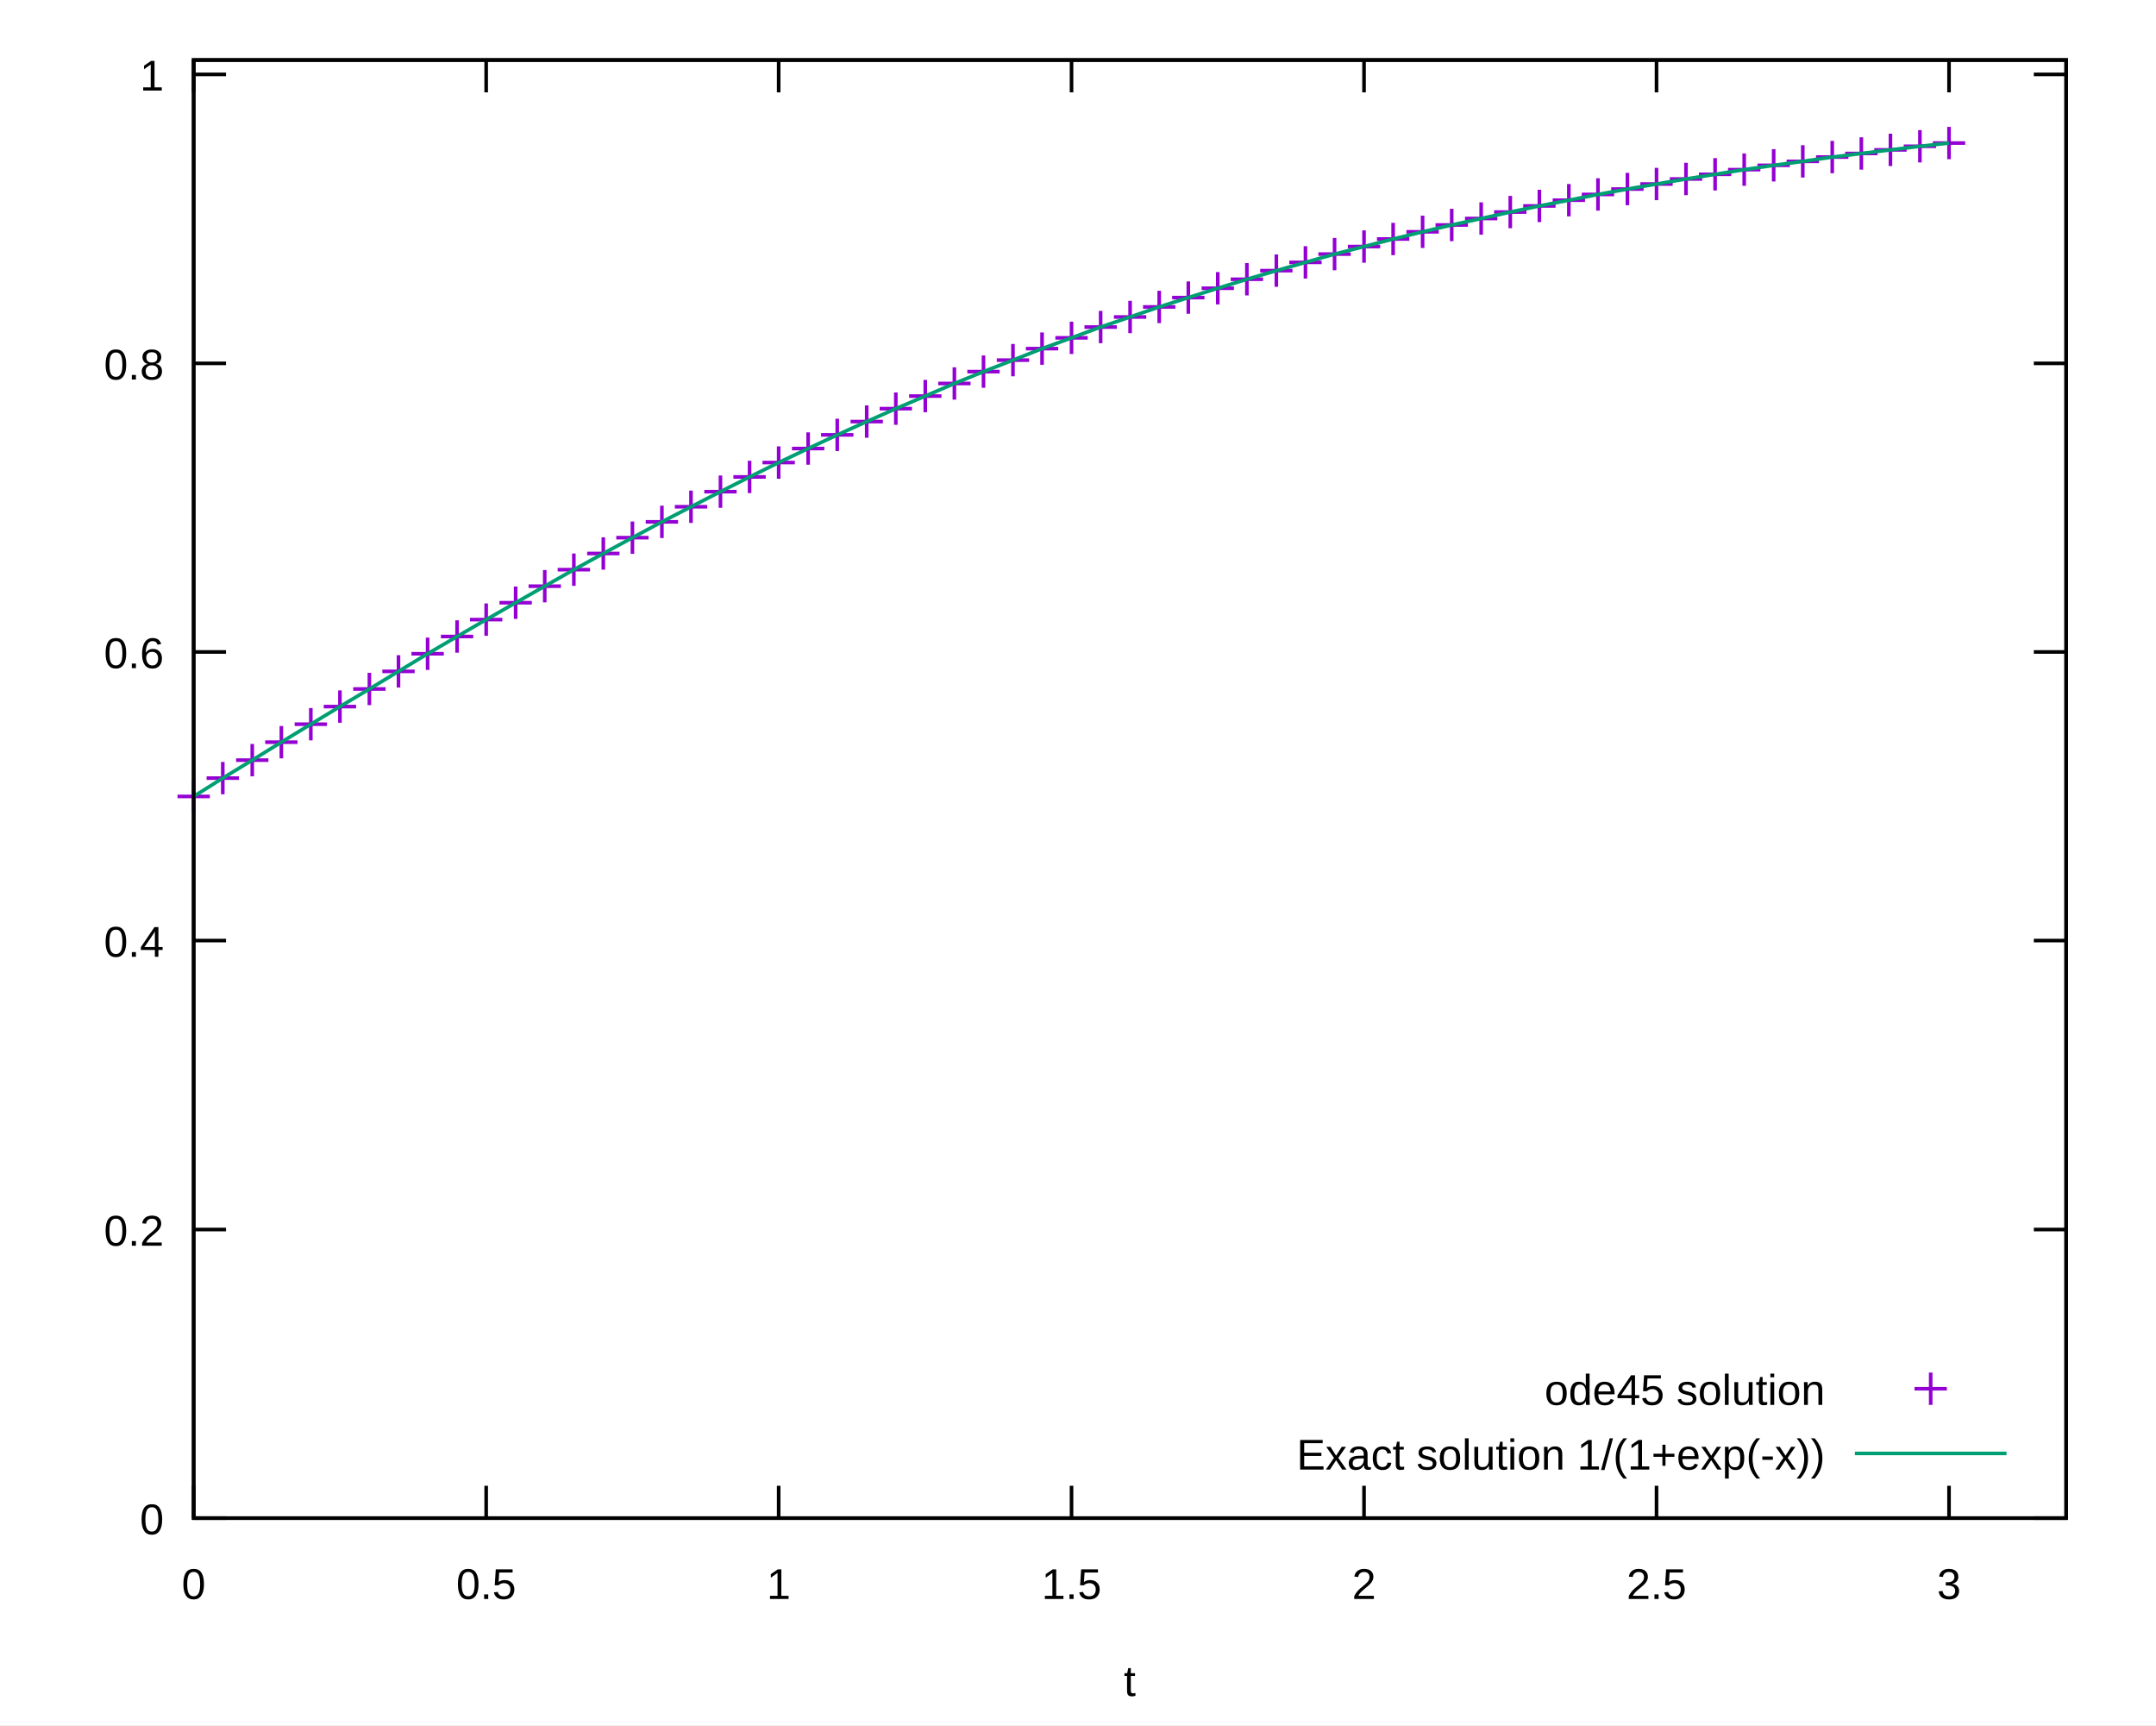
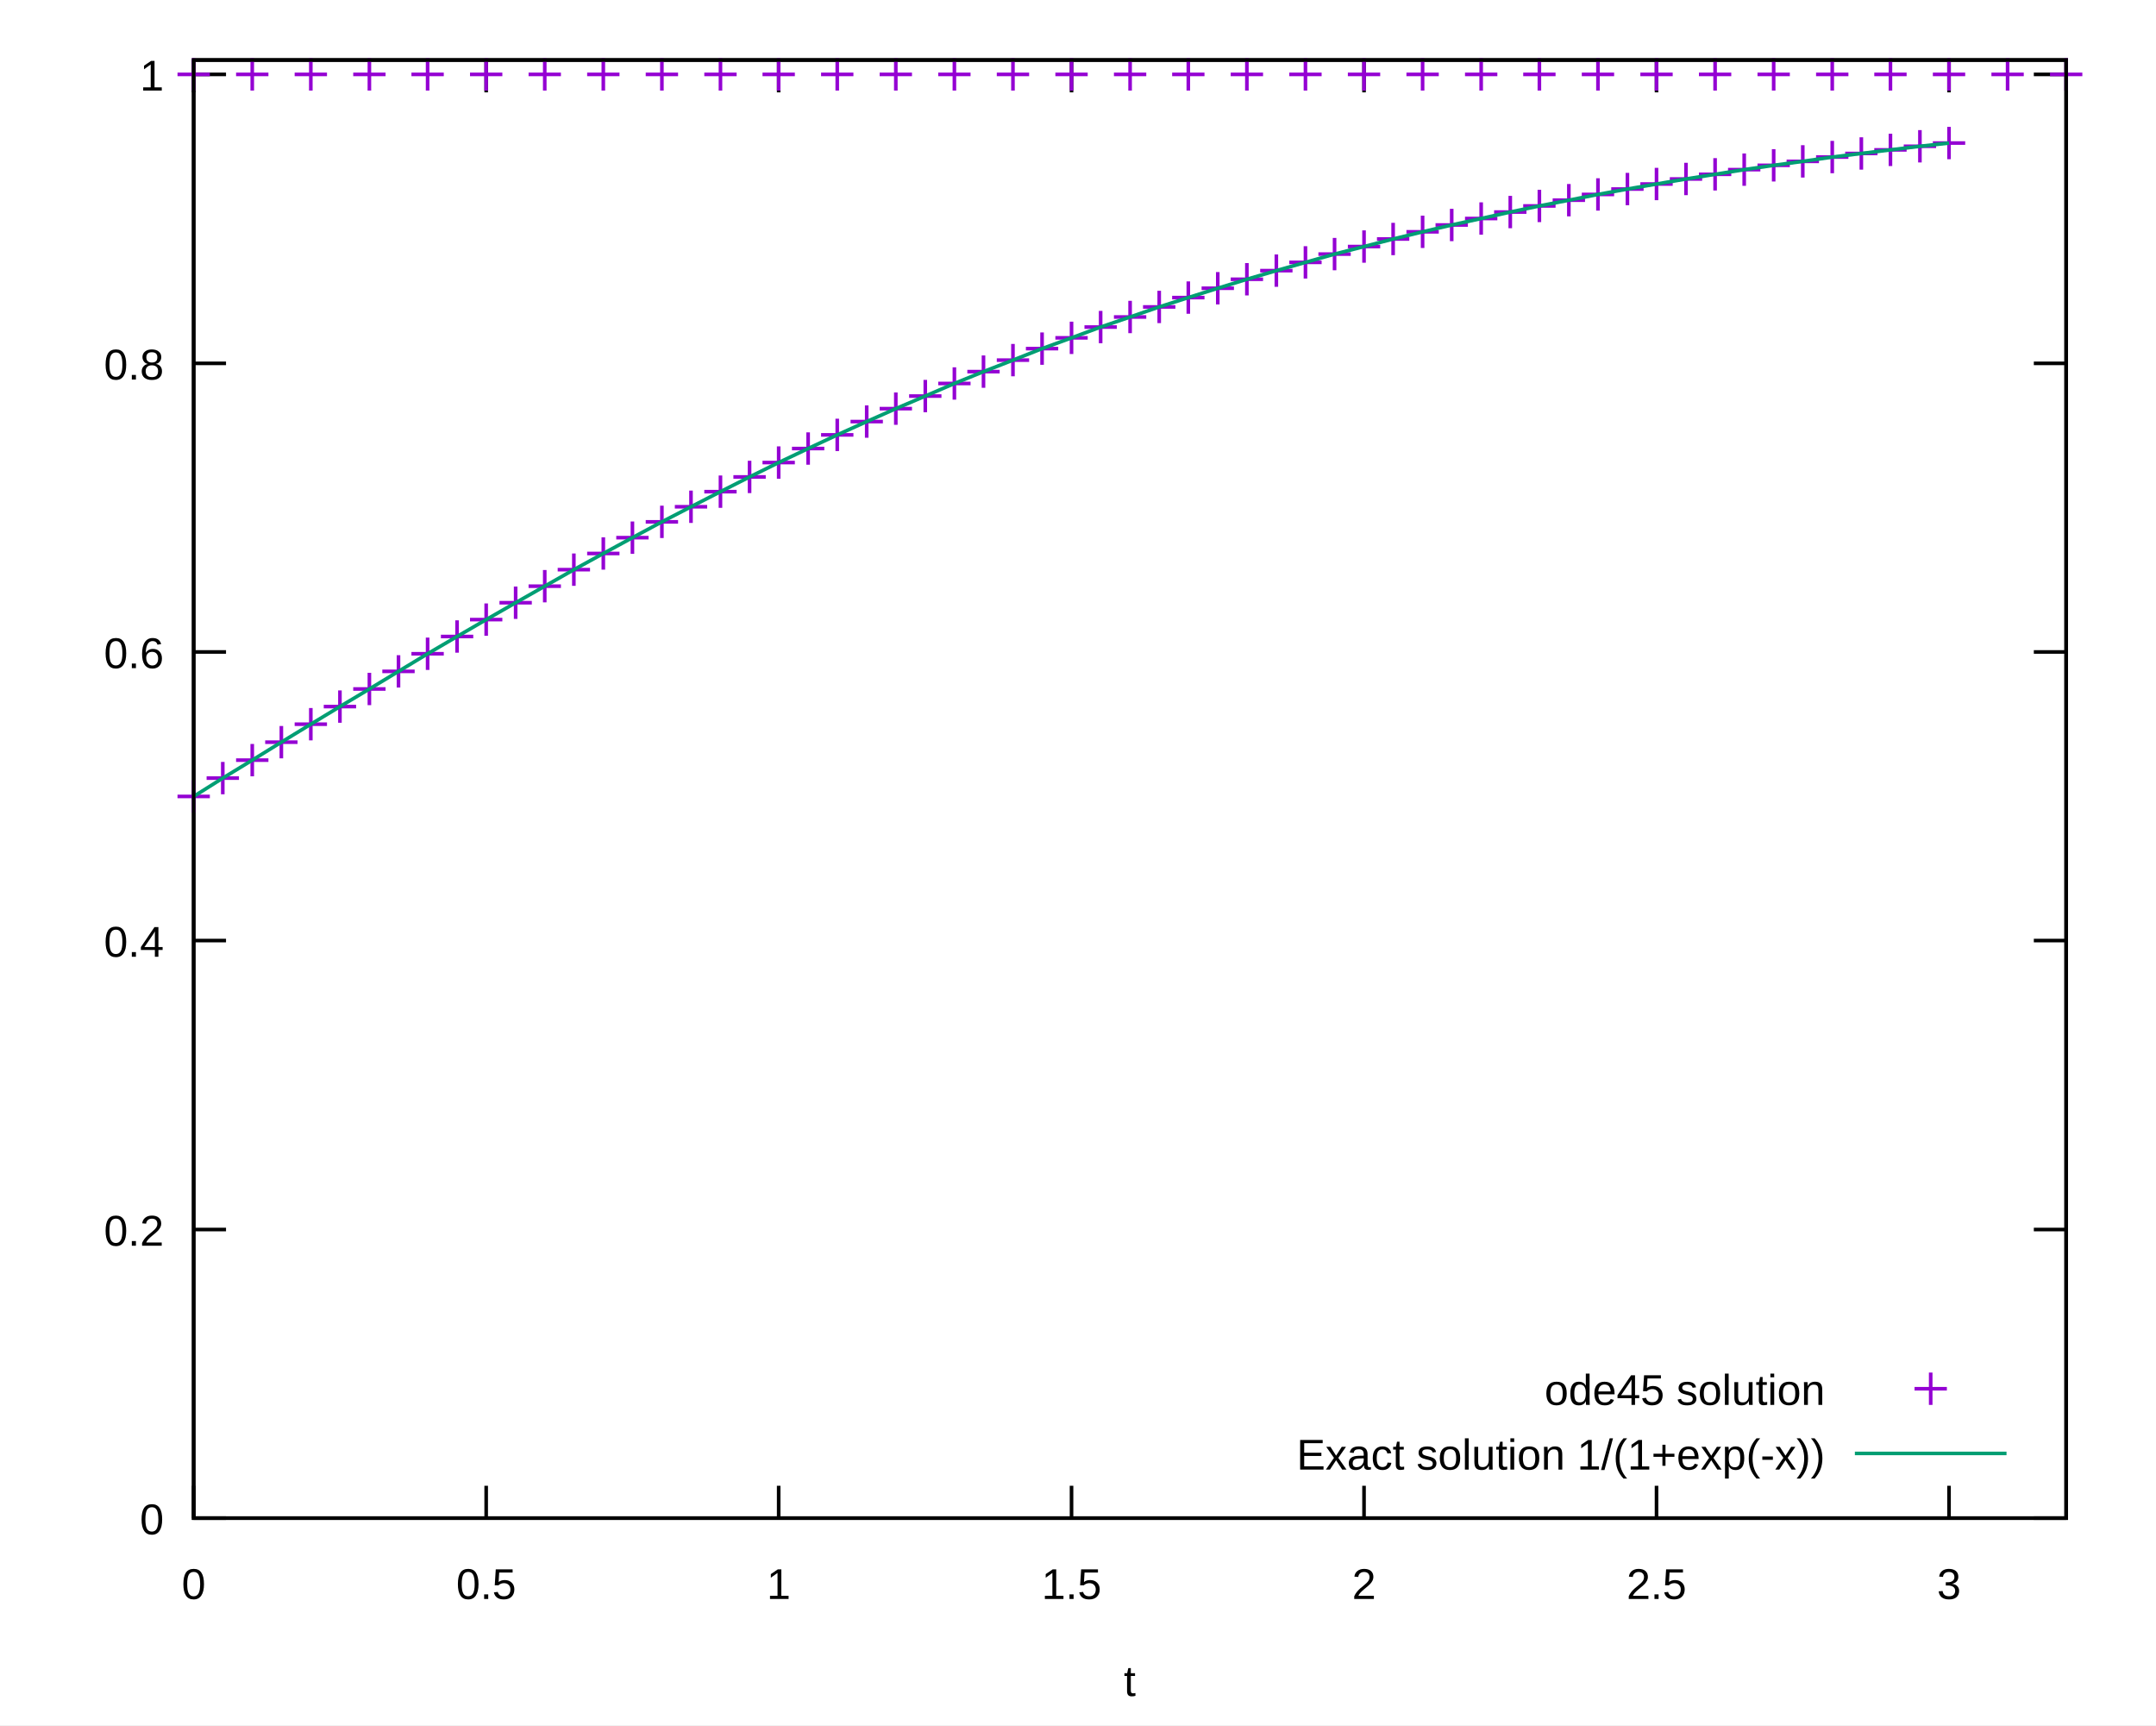
<svg xmlns="http://www.w3.org/2000/svg" xmlns:xlink="http://www.w3.org/1999/xlink" width="600" height="480" viewBox="0 0 600 480">
  <g id="gnuplot_canvas">
    <rect x="0" y="0" width="600" height="480" fill="#ffffff" />
    <defs>
      <circle id="gpDot" r="0.5" stroke-width="0.5" />
      <path id="gpPt0" stroke-width="0.222" stroke="currentColor" d="M-1,0 h2 M0,-1 v2" />
      <path id="gpPt1" stroke-width="0.222" stroke="currentColor" d="M-1,-1 L1,1 M1,-1 L-1,1" />
      <path id="gpPt2" stroke-width="0.222" stroke="currentColor" d="M-1,0 L1,0 M0,-1 L0,1 M-1,-1 L1,1 M-1,1 L1,-1" />
      <rect id="gpPt3" stroke-width="0.222" stroke="currentColor" x="-1" y="-1" width="2" height="2" />
      <rect id="gpPt4" stroke-width="0.222" stroke="currentColor" fill="currentColor" x="-1" y="-1" width="2" height="2" />
      <circle id="gpPt5" stroke-width="0.222" stroke="currentColor" cx="0" cy="0" r="1" />
      <use xlink:href="#gpPt5" id="gpPt6" fill="currentColor" stroke="none" />
      <path id="gpPt7" stroke-width="0.222" stroke="currentColor" d="M0,-1.33 L-1.33,0.67 L1.33,0.67 z" />
      <use xlink:href="#gpPt7" id="gpPt8" fill="currentColor" stroke="none" />
      <use xlink:href="#gpPt7" id="gpPt9" stroke="currentColor" transform="rotate(180)" />
      <use xlink:href="#gpPt9" id="gpPt10" fill="currentColor" stroke="none" />
      <use xlink:href="#gpPt3" id="gpPt11" stroke="currentColor" transform="rotate(45)" />
      <use xlink:href="#gpPt11" id="gpPt12" fill="currentColor" stroke="none" />
      <path id="gpPt13" stroke-width="0.222" stroke="currentColor" d="M0,1.330 L1.265,0.411 L0.782,-1.067 L-0.782,-1.076 L-1.265,0.411 z" />
      <use xlink:href="#gpPt13" id="gpPt14" fill="currentColor" stroke="none" />
      <filter id="textbox" filterUnits="objectBoundingBox" x="0" y="0" height="1" width="1">
        <feFlood flood-color="#FFFFFF" flood-opacity="1" result="bgnd" />
        <feComposite in="SourceGraphic" in2="bgnd" operator="atop" />
      </filter>
      <filter id="greybox" filterUnits="objectBoundingBox" x="0" y="0" height="1" width="1">
        <feFlood flood-color="lightgrey" flood-opacity="1" result="grey" />
        <feComposite in="SourceGraphic" in2="grey" operator="atop" />
      </filter>
    </defs>
    <g fill="none" color="#FFFFFF" stroke="currentColor" stroke-width="1.00" stroke-linecap="butt" stroke-linejoin="miter">
</g>
    <g fill="none" color="black" stroke="currentColor" stroke-width="1.00" stroke-linecap="butt" stroke-linejoin="miter">
      <path stroke="black" d="M53.9,422.4 L62.9,422.4 M575.0,422.4 L566.0,422.4  " />
      <g transform="translate(45.6,426.9)" stroke="none" fill="black" font-family="Arial" font-size="12.00" text-anchor="end">
        <text>
          <tspan font-family="Arial"> 0</tspan>
        </text>
      </g>
    </g>
    <g fill="none" color="black" stroke="currentColor" stroke-width="1.00" stroke-linecap="butt" stroke-linejoin="miter">
      <path stroke="black" d="M53.9,342.1 L62.9,342.1 M575.0,342.1 L566.0,342.1  " />
      <g transform="translate(45.6,346.6)" stroke="none" fill="black" font-family="Arial" font-size="12.00" text-anchor="end">
        <text>
          <tspan font-family="Arial"> 0.2</tspan>
        </text>
      </g>
    </g>
    <g fill="none" color="black" stroke="currentColor" stroke-width="1.00" stroke-linecap="butt" stroke-linejoin="miter">
      <path stroke="black" d="M53.9,261.7 L62.9,261.7 M575.0,261.7 L566.0,261.7  " />
      <g transform="translate(45.6,266.2)" stroke="none" fill="black" font-family="Arial" font-size="12.00" text-anchor="end">
        <text>
          <tspan font-family="Arial"> 0.4</tspan>
        </text>
      </g>
    </g>
    <g fill="none" color="black" stroke="currentColor" stroke-width="1.00" stroke-linecap="butt" stroke-linejoin="miter">
      <path stroke="black" d="M53.9,181.4 L62.9,181.4 M575.0,181.4 L566.0,181.4  " />
      <g transform="translate(45.6,185.9)" stroke="none" fill="black" font-family="Arial" font-size="12.00" text-anchor="end">
        <text>
          <tspan font-family="Arial"> 0.6</tspan>
        </text>
      </g>
    </g>
    <g fill="none" color="black" stroke="currentColor" stroke-width="1.00" stroke-linecap="butt" stroke-linejoin="miter">
      <path stroke="black" d="M53.9,101.1 L62.9,101.1 M575.0,101.1 L566.0,101.1  " />
      <g transform="translate(45.6,105.6)" stroke="none" fill="black" font-family="Arial" font-size="12.00" text-anchor="end">
        <text>
          <tspan font-family="Arial"> 0.8</tspan>
        </text>
      </g>
    </g>
    <g fill="none" color="black" stroke="currentColor" stroke-width="1.00" stroke-linecap="butt" stroke-linejoin="miter">
      <path stroke="black" d="M53.9,20.7 L62.9,20.7 M575.0,20.7 L566.0,20.7  " />
      <g transform="translate(45.6,25.2)" stroke="none" fill="black" font-family="Arial" font-size="12.00" text-anchor="end">
        <text>
          <tspan font-family="Arial"> 1</tspan>
        </text>
      </g>
    </g>
    <g fill="none" color="black" stroke="currentColor" stroke-width="1.00" stroke-linecap="butt" stroke-linejoin="miter">
      <path stroke="black" d="M53.9,422.4 L53.9,413.4 M53.9,16.7 L53.9,25.7  " />
      <g transform="translate(53.9,444.9)" stroke="none" fill="black" font-family="Arial" font-size="12.00" text-anchor="middle">
        <text>
          <tspan font-family="Arial"> 0</tspan>
        </text>
      </g>
    </g>
    <g fill="none" color="black" stroke="currentColor" stroke-width="1.00" stroke-linecap="butt" stroke-linejoin="miter">
      <path stroke="black" d="M135.3,422.4 L135.3,413.4 M135.3,16.7 L135.3,25.7  " />
      <g transform="translate(135.3,444.9)" stroke="none" fill="black" font-family="Arial" font-size="12.00" text-anchor="middle">
        <text>
          <tspan font-family="Arial"> 0.5</tspan>
        </text>
      </g>
    </g>
    <g fill="none" color="black" stroke="currentColor" stroke-width="1.00" stroke-linecap="butt" stroke-linejoin="miter">
      <path stroke="black" d="M216.7,422.4 L216.7,413.4 M216.7,16.7 L216.7,25.7  " />
      <g transform="translate(216.7,444.9)" stroke="none" fill="black" font-family="Arial" font-size="12.00" text-anchor="middle">
        <text>
          <tspan font-family="Arial"> 1</tspan>
        </text>
      </g>
    </g>
    <g fill="none" color="black" stroke="currentColor" stroke-width="1.00" stroke-linecap="butt" stroke-linejoin="miter">
      <path stroke="black" d="M298.2,422.4 L298.2,413.4 M298.2,16.7 L298.2,25.7  " />
      <g transform="translate(298.2,444.9)" stroke="none" fill="black" font-family="Arial" font-size="12.00" text-anchor="middle">
        <text>
          <tspan font-family="Arial"> 1.5</tspan>
        </text>
      </g>
    </g>
    <g fill="none" color="black" stroke="currentColor" stroke-width="1.00" stroke-linecap="butt" stroke-linejoin="miter">
      <path stroke="black" d="M379.6,422.4 L379.6,413.4 M379.6,16.7 L379.6,25.7  " />
      <g transform="translate(379.6,444.9)" stroke="none" fill="black" font-family="Arial" font-size="12.00" text-anchor="middle">
        <text>
          <tspan font-family="Arial"> 2</tspan>
        </text>
      </g>
    </g>
    <g fill="none" color="black" stroke="currentColor" stroke-width="1.00" stroke-linecap="butt" stroke-linejoin="miter">
      <path stroke="black" d="M461.0,422.4 L461.0,413.4 M461.0,16.7 L461.0,25.7  " />
      <g transform="translate(461.0,444.9)" stroke="none" fill="black" font-family="Arial" font-size="12.00" text-anchor="middle">
        <text>
          <tspan font-family="Arial"> 2.5</tspan>
        </text>
      </g>
    </g>
    <g fill="none" color="black" stroke="currentColor" stroke-width="1.00" stroke-linecap="butt" stroke-linejoin="miter">
      <path stroke="black" d="M542.4,422.4 L542.4,413.4 M542.4,16.7 L542.4,25.7  " />
      <g transform="translate(542.4,444.9)" stroke="none" fill="black" font-family="Arial" font-size="12.00" text-anchor="middle">
        <text>
          <tspan font-family="Arial"> 3</tspan>
        </text>
      </g>
    </g>
    <g fill="none" color="black" stroke="currentColor" stroke-width="1.00" stroke-linecap="butt" stroke-linejoin="miter">
</g>
    <g fill="none" color="black" stroke="currentColor" stroke-width="1.00" stroke-linecap="butt" stroke-linejoin="miter">
      <path stroke="black" d="M53.9,16.7 L53.9,422.4 L575.0,422.4 L575.0,16.7 L53.9,16.7 Z  " />
    </g>
    <g fill="none" color="black" stroke="currentColor" stroke-width="1.00" stroke-linecap="butt" stroke-linejoin="miter">
      <g transform="translate(17.6,219.6) rotate(270)" stroke="none" fill="black" font-family="Arial" font-size="12.00" text-anchor="middle">
        <text />
      </g>
    </g>
    <g fill="none" color="black" stroke="currentColor" stroke-width="1.00" stroke-linecap="butt" stroke-linejoin="miter">
      <g transform="translate(314.4,471.9)" stroke="none" fill="black" font-family="Arial" font-size="12.00" text-anchor="middle">
        <text>
          <tspan font-family="Arial">t</tspan>
        </text>
      </g>
    </g>
    <g fill="none" color="black" stroke="currentColor" stroke-width="1.00" stroke-linecap="butt" stroke-linejoin="miter">
</g>
    <g id="gnuplot_plot_1">
      <g fill="none" color="black" stroke="currentColor" stroke-width="1.00" stroke-linecap="butt" stroke-linejoin="miter">
        <g transform="translate(507.9,390.9)" stroke="none" fill="black" font-family="Arial" font-size="12.00" text-anchor="end">
          <text>
            <tspan font-family="Arial">ode45 solution</tspan>
          </text>
        </g>
      </g>
      <g fill="none" color="black" stroke="currentColor" stroke-width="1.00" stroke-linecap="butt" stroke-linejoin="miter">
        <use xlink:href="#gpPt0" transform="translate(53.9,221.6) scale(4.50)" color="rgb(148,   0, 211)" />
        <use xlink:href="#gpPt0" transform="translate(62.0,216.5) scale(4.50)" color="rgb(148,   0, 211)" />
        <use xlink:href="#gpPt0" transform="translate(70.2,211.5) scale(4.50)" color="rgb(148,   0, 211)" />
        <use xlink:href="#gpPt0" transform="translate(78.3,206.5) scale(4.50)" color="rgb(148,   0, 211)" />
        <use xlink:href="#gpPt0" transform="translate(86.5,201.5) scale(4.50)" color="rgb(148,   0, 211)" />
        <use xlink:href="#gpPt0" transform="translate(94.6,196.6) scale(4.50)" color="rgb(148,   0, 211)" />
        <use xlink:href="#gpPt0" transform="translate(102.8,191.7) scale(4.50)" color="rgb(148,   0, 211)" />
        <use xlink:href="#gpPt0" transform="translate(110.9,186.8) scale(4.50)" color="rgb(148,   0, 211)" />
        <use xlink:href="#gpPt0" transform="translate(119.0,181.9) scale(4.50)" color="rgb(148,   0, 211)" />
        <use xlink:href="#gpPt0" transform="translate(127.2,177.1) scale(4.50)" color="rgb(148,   0, 211)" />
        <use xlink:href="#gpPt0" transform="translate(135.3,172.4) scale(4.50)" color="rgb(148,   0, 211)" />
        <use xlink:href="#gpPt0" transform="translate(143.5,167.7) scale(4.50)" color="rgb(148,   0, 211)" />
        <use xlink:href="#gpPt0" transform="translate(151.6,163.1) scale(4.50)" color="rgb(148,   0, 211)" />
        <use xlink:href="#gpPt0" transform="translate(159.7,158.5) scale(4.50)" color="rgb(148,   0, 211)" />
        <use xlink:href="#gpPt0" transform="translate(167.9,154.0) scale(4.50)" color="rgb(148,   0, 211)" />
        <use xlink:href="#gpPt0" transform="translate(176.0,149.6) scale(4.50)" color="rgb(148,   0, 211)" />
        <use xlink:href="#gpPt0" transform="translate(184.2,145.2) scale(4.50)" color="rgb(148,   0, 211)" />
        <use xlink:href="#gpPt0" transform="translate(192.3,141.0) scale(4.50)" color="rgb(148,   0, 211)" />
        <use xlink:href="#gpPt0" transform="translate(200.5,136.8) scale(4.50)" color="rgb(148,   0, 211)" />
        <use xlink:href="#gpPt0" transform="translate(208.6,132.7) scale(4.50)" color="rgb(148,   0, 211)" />
        <use xlink:href="#gpPt0" transform="translate(216.7,128.7) scale(4.50)" color="rgb(148,   0, 211)" />
        <use xlink:href="#gpPt0" transform="translate(224.9,124.8) scale(4.50)" color="rgb(148,   0, 211)" />
        <use xlink:href="#gpPt0" transform="translate(233.0,121.0) scale(4.50)" color="rgb(148,   0, 211)" />
        <use xlink:href="#gpPt0" transform="translate(241.2,117.3) scale(4.50)" color="rgb(148,   0, 211)" />
        <use xlink:href="#gpPt0" transform="translate(249.3,113.7) scale(4.50)" color="rgb(148,   0, 211)" />
        <use xlink:href="#gpPt0" transform="translate(257.5,110.2) scale(4.50)" color="rgb(148,   0, 211)" />
        <use xlink:href="#gpPt0" transform="translate(265.6,106.7) scale(4.50)" color="rgb(148,   0, 211)" />
        <use xlink:href="#gpPt0" transform="translate(273.7,103.4) scale(4.50)" color="rgb(148,   0, 211)" />
        <use xlink:href="#gpPt0" transform="translate(281.9,100.2) scale(4.50)" color="rgb(148,   0, 211)" />
        <use xlink:href="#gpPt0" transform="translate(290.0,97.0) scale(4.50)" color="rgb(148,   0, 211)" />
        <use xlink:href="#gpPt0" transform="translate(298.2,94.0) scale(4.50)" color="rgb(148,   0, 211)" />
        <use xlink:href="#gpPt0" transform="translate(306.3,91.0) scale(4.50)" color="rgb(148,   0, 211)" />
        <use xlink:href="#gpPt0" transform="translate(314.5,88.2) scale(4.50)" color="rgb(148,   0, 211)" />
        <use xlink:href="#gpPt0" transform="translate(322.6,85.4) scale(4.50)" color="rgb(148,   0, 211)" />
        <use xlink:href="#gpPt0" transform="translate(330.7,82.8) scale(4.50)" color="rgb(148,   0, 211)" />
        <use xlink:href="#gpPt0" transform="translate(338.9,80.2) scale(4.50)" color="rgb(148,   0, 211)" />
        <use xlink:href="#gpPt0" transform="translate(347.0,77.7) scale(4.50)" color="rgb(148,   0, 211)" />
        <use xlink:href="#gpPt0" transform="translate(355.2,75.3) scale(4.50)" color="rgb(148,   0, 211)" />
        <use xlink:href="#gpPt0" transform="translate(363.3,73.0) scale(4.50)" color="rgb(148,   0, 211)" />
        <use xlink:href="#gpPt0" transform="translate(371.4,70.7) scale(4.50)" color="rgb(148,   0, 211)" />
        <use xlink:href="#gpPt0" transform="translate(379.6,68.6) scale(4.50)" color="rgb(148,   0, 211)" />
        <use xlink:href="#gpPt0" transform="translate(387.7,66.5) scale(4.50)" color="rgb(148,   0, 211)" />
        <use xlink:href="#gpPt0" transform="translate(395.9,64.5) scale(4.50)" color="rgb(148,   0, 211)" />
        <use xlink:href="#gpPt0" transform="translate(404.0,62.6) scale(4.50)" color="rgb(148,   0, 211)" />
        <use xlink:href="#gpPt0" transform="translate(412.2,60.8) scale(4.50)" color="rgb(148,   0, 211)" />
        <use xlink:href="#gpPt0" transform="translate(420.3,59.0) scale(4.50)" color="rgb(148,   0, 211)" />
        <use xlink:href="#gpPt0" transform="translate(428.4,57.3) scale(4.50)" color="rgb(148,   0, 211)" />
        <use xlink:href="#gpPt0" transform="translate(436.6,55.7) scale(4.50)" color="rgb(148,   0, 211)" />
        <use xlink:href="#gpPt0" transform="translate(444.7,54.1) scale(4.50)" color="rgb(148,   0, 211)" />
        <use xlink:href="#gpPt0" transform="translate(452.9,52.6) scale(4.50)" color="rgb(148,   0, 211)" />
        <use xlink:href="#gpPt0" transform="translate(461.0,51.2) scale(4.50)" color="rgb(148,   0, 211)" />
        <use xlink:href="#gpPt0" transform="translate(469.2,49.8) scale(4.50)" color="rgb(148,   0, 211)" />
        <use xlink:href="#gpPt0" transform="translate(477.3,48.5) scale(4.50)" color="rgb(148,   0, 211)" />
        <use xlink:href="#gpPt0" transform="translate(485.4,47.2) scale(4.50)" color="rgb(148,   0, 211)" />
        <use xlink:href="#gpPt0" transform="translate(493.6,46.0) scale(4.50)" color="rgb(148,   0, 211)" />
        <use xlink:href="#gpPt0" transform="translate(501.7,44.9) scale(4.50)" color="rgb(148,   0, 211)" />
        <use xlink:href="#gpPt0" transform="translate(509.9,43.7) scale(4.50)" color="rgb(148,   0, 211)" />
        <use xlink:href="#gpPt0" transform="translate(518.0,42.7) scale(4.50)" color="rgb(148,   0, 211)" />
        <use xlink:href="#gpPt0" transform="translate(526.1,41.7) scale(4.50)" color="rgb(148,   0, 211)" />
        <use xlink:href="#gpPt0" transform="translate(534.3,40.7) scale(4.50)" color="rgb(148,   0, 211)" />
        <use xlink:href="#gpPt0" transform="translate(542.4,39.8) scale(4.50)" color="rgb(148,   0, 211)" />
+         <use xlink:href="#gpPt0" transform="translate(53.9,20.7) scale(4.50)" color="rgb(148,   0, 211)" />
+         <use xlink:href="#gpPt0" transform="translate(70.2,20.7) scale(4.50)" color="rgb(148,   0, 211)" />
+         <use xlink:href="#gpPt0" transform="translate(86.5,20.7) scale(4.50)" color="rgb(148,   0, 211)" />
+         <use xlink:href="#gpPt0" transform="translate(102.8,20.7) scale(4.50)" color="rgb(148,   0, 211)" />
+         <use xlink:href="#gpPt0" transform="translate(119.0,20.7) scale(4.50)" color="rgb(148,   0, 211)" />
+         <use xlink:href="#gpPt0" transform="translate(135.3,20.7) scale(4.50)" color="rgb(148,   0, 211)" />
+         <use xlink:href="#gpPt0" transform="translate(151.6,20.7) scale(4.50)" color="rgb(148,   0, 211)" />
+         <use xlink:href="#gpPt0" transform="translate(167.9,20.7) scale(4.50)" color="rgb(148,   0, 211)" />
+         <use xlink:href="#gpPt0" transform="translate(184.2,20.7) scale(4.50)" color="rgb(148,   0, 211)" />
+         <use xlink:href="#gpPt0" transform="translate(200.5,20.7) scale(4.50)" color="rgb(148,   0, 211)" />
+         <use xlink:href="#gpPt0" transform="translate(216.7,20.7) scale(4.50)" color="rgb(148,   0, 211)" />
+         <use xlink:href="#gpPt0" transform="translate(233.0,20.7) scale(4.50)" color="rgb(148,   0, 211)" />
+         <use xlink:href="#gpPt0" transform="translate(249.3,20.7) scale(4.50)" color="rgb(148,   0, 211)" />
+         <use xlink:href="#gpPt0" transform="translate(265.6,20.7) scale(4.50)" color="rgb(148,   0, 211)" />
+         <use xlink:href="#gpPt0" transform="translate(281.9,20.7) scale(4.50)" color="rgb(148,   0, 211)" />
+         <use xlink:href="#gpPt0" transform="translate(298.2,20.7) scale(4.50)" color="rgb(148,   0, 211)" />
+         <use xlink:href="#gpPt0" transform="translate(314.5,20.7) scale(4.50)" color="rgb(148,   0, 211)" />
+         <use xlink:href="#gpPt0" transform="translate(330.7,20.7) scale(4.50)" color="rgb(148,   0, 211)" />
+         <use xlink:href="#gpPt0" transform="translate(347.0,20.7) scale(4.50)" color="rgb(148,   0, 211)" />
+         <use xlink:href="#gpPt0" transform="translate(363.3,20.7) scale(4.50)" color="rgb(148,   0, 211)" />
+         <use xlink:href="#gpPt0" transform="translate(379.6,20.7) scale(4.50)" color="rgb(148,   0, 211)" />
+         <use xlink:href="#gpPt0" transform="translate(395.9,20.7) scale(4.50)" color="rgb(148,   0, 211)" />
+         <use xlink:href="#gpPt0" transform="translate(412.2,20.7) scale(4.50)" color="rgb(148,   0, 211)" />
+         <use xlink:href="#gpPt0" transform="translate(428.4,20.7) scale(4.50)" color="rgb(148,   0, 211)" />
+         <use xlink:href="#gpPt0" transform="translate(444.7,20.7) scale(4.50)" color="rgb(148,   0, 211)" />
+         <use xlink:href="#gpPt0" transform="translate(461.0,20.7) scale(4.50)" color="rgb(148,   0, 211)" />
+         <use xlink:href="#gpPt0" transform="translate(477.3,20.7) scale(4.50)" color="rgb(148,   0, 211)" />
+         <use xlink:href="#gpPt0" transform="translate(493.6,20.7) scale(4.50)" color="rgb(148,   0, 211)" />
+         <use xlink:href="#gpPt0" transform="translate(509.9,20.7) scale(4.50)" color="rgb(148,   0, 211)" />
+         <use xlink:href="#gpPt0" transform="translate(526.1,20.7) scale(4.50)" color="rgb(148,   0, 211)" />
+         <use xlink:href="#gpPt0" transform="translate(542.4,20.7) scale(4.50)" color="rgb(148,   0, 211)" />
+         <use xlink:href="#gpPt0" transform="translate(558.7,20.7) scale(4.50)" color="rgb(148,   0, 211)" />
+         <use xlink:href="#gpPt0" transform="translate(575.0,20.7) scale(4.50)" color="rgb(148,   0, 211)" />
        <use xlink:href="#gpPt0" transform="translate(537.3,386.4) scale(4.50)" color="rgb(148,   0, 211)" />
      </g>
    </g>
    <g id="gnuplot_plot_2">
      <g fill="none" color="black" stroke="currentColor" stroke-width="1.00" stroke-linecap="butt" stroke-linejoin="miter">
        <g transform="translate(507.9,408.9)" stroke="none" fill="black" font-family="Arial" font-size="12.00" text-anchor="end">
          <text>
            <tspan font-family="Arial">Exact solution 1/(1+exp(-x))</tspan>
          </text>
        </g>
      </g>
      <g fill="none" color="black" stroke="currentColor" stroke-width="1.00" stroke-linecap="butt" stroke-linejoin="miter">
        <path stroke="rgb(  0, 158, 115)" d="M516.2,404.4 L558.4,404.4 M53.9,221.6 L62.0,216.5 L70.2,211.5 L78.3,206.5 L86.5,201.5 L94.6,196.6   L102.8,191.7 L110.9,186.8 L119.0,181.9 L127.2,177.1 L135.3,172.4 L143.5,167.7 L151.6,163.1 L159.7,158.5   L167.9,154.0 L176.0,149.6 L184.2,145.2 L192.3,141.0 L200.5,136.8 L208.6,132.7 L216.7,128.7 L224.9,124.8   L233.0,121.0 L241.2,117.3 L249.3,113.7 L257.5,110.2 L265.6,106.7 L273.7,103.4 L281.9,100.2 L290.0,97.0   L298.2,94.0 L306.3,91.0 L314.5,88.2 L322.6,85.4 L330.7,82.8 L338.9,80.2 L347.0,77.7 L355.2,75.3   L363.3,73.0 L371.4,70.7 L379.6,68.6 L387.7,66.5 L395.9,64.5 L404.0,62.6 L412.2,60.8 L420.3,59.0   L428.4,57.3 L436.6,55.7 L444.7,54.1 L452.9,52.6 L461.0,51.2 L469.2,49.8 L477.3,48.5 L485.4,47.2   L493.6,46.0 L501.7,44.9 L509.9,43.7 L518.0,42.7 L526.1,41.7 L534.3,40.7 L542.4,39.8  " />
      </g>
    </g>
    <g fill="none" color="#FFFFFF" stroke="rgb(  0, 158, 115)" stroke-width="2.00" stroke-linecap="butt" stroke-linejoin="miter">
</g>
    <g fill="none" color="black" stroke="currentColor" stroke-width="2.00" stroke-linecap="butt" stroke-linejoin="miter">
</g>
    <g fill="none" color="black" stroke="black" stroke-width="1.00" stroke-linecap="butt" stroke-linejoin="miter">
</g>
    <g fill="none" color="black" stroke="currentColor" stroke-width="1.00" stroke-linecap="butt" stroke-linejoin="miter">
      <path stroke="black" d="M53.9,16.7 L53.9,422.4 L575.0,422.4 L575.0,16.7 L53.9,16.7 Z  " />
    </g>
    <g fill="none" color="black" stroke="currentColor" stroke-width="1.00" stroke-linecap="butt" stroke-linejoin="miter">
</g>
  </g>
</svg>
